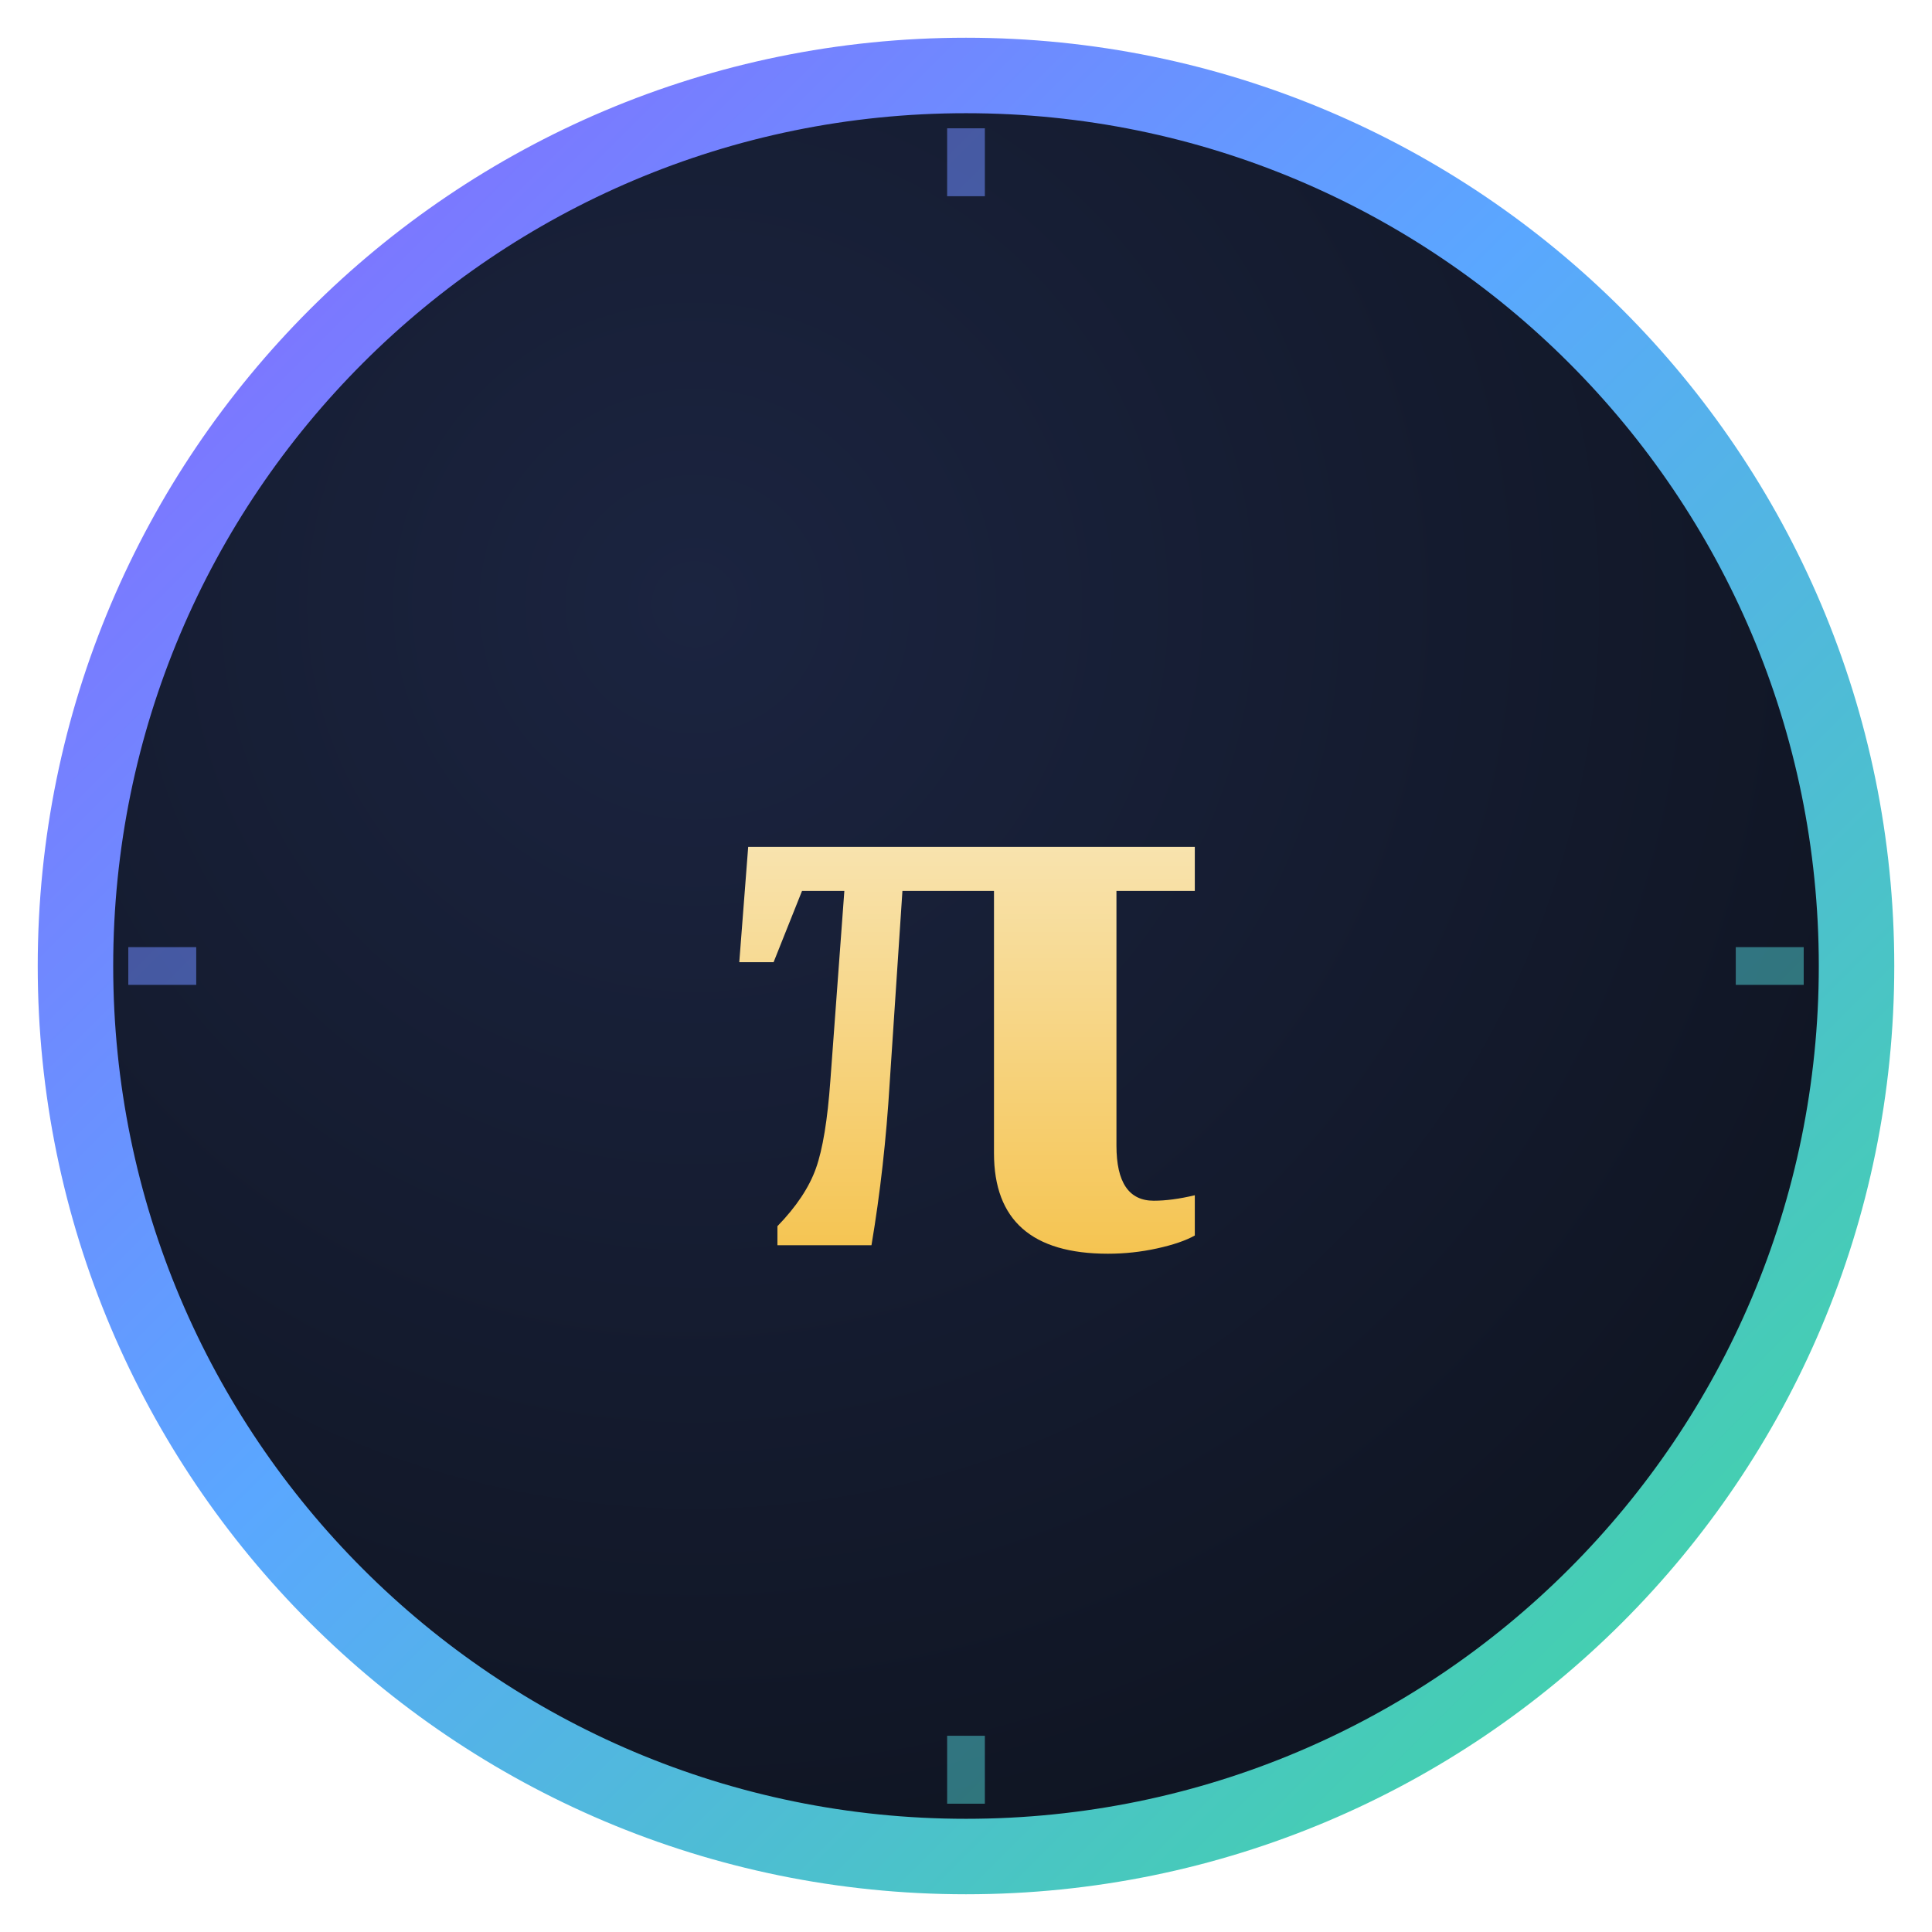
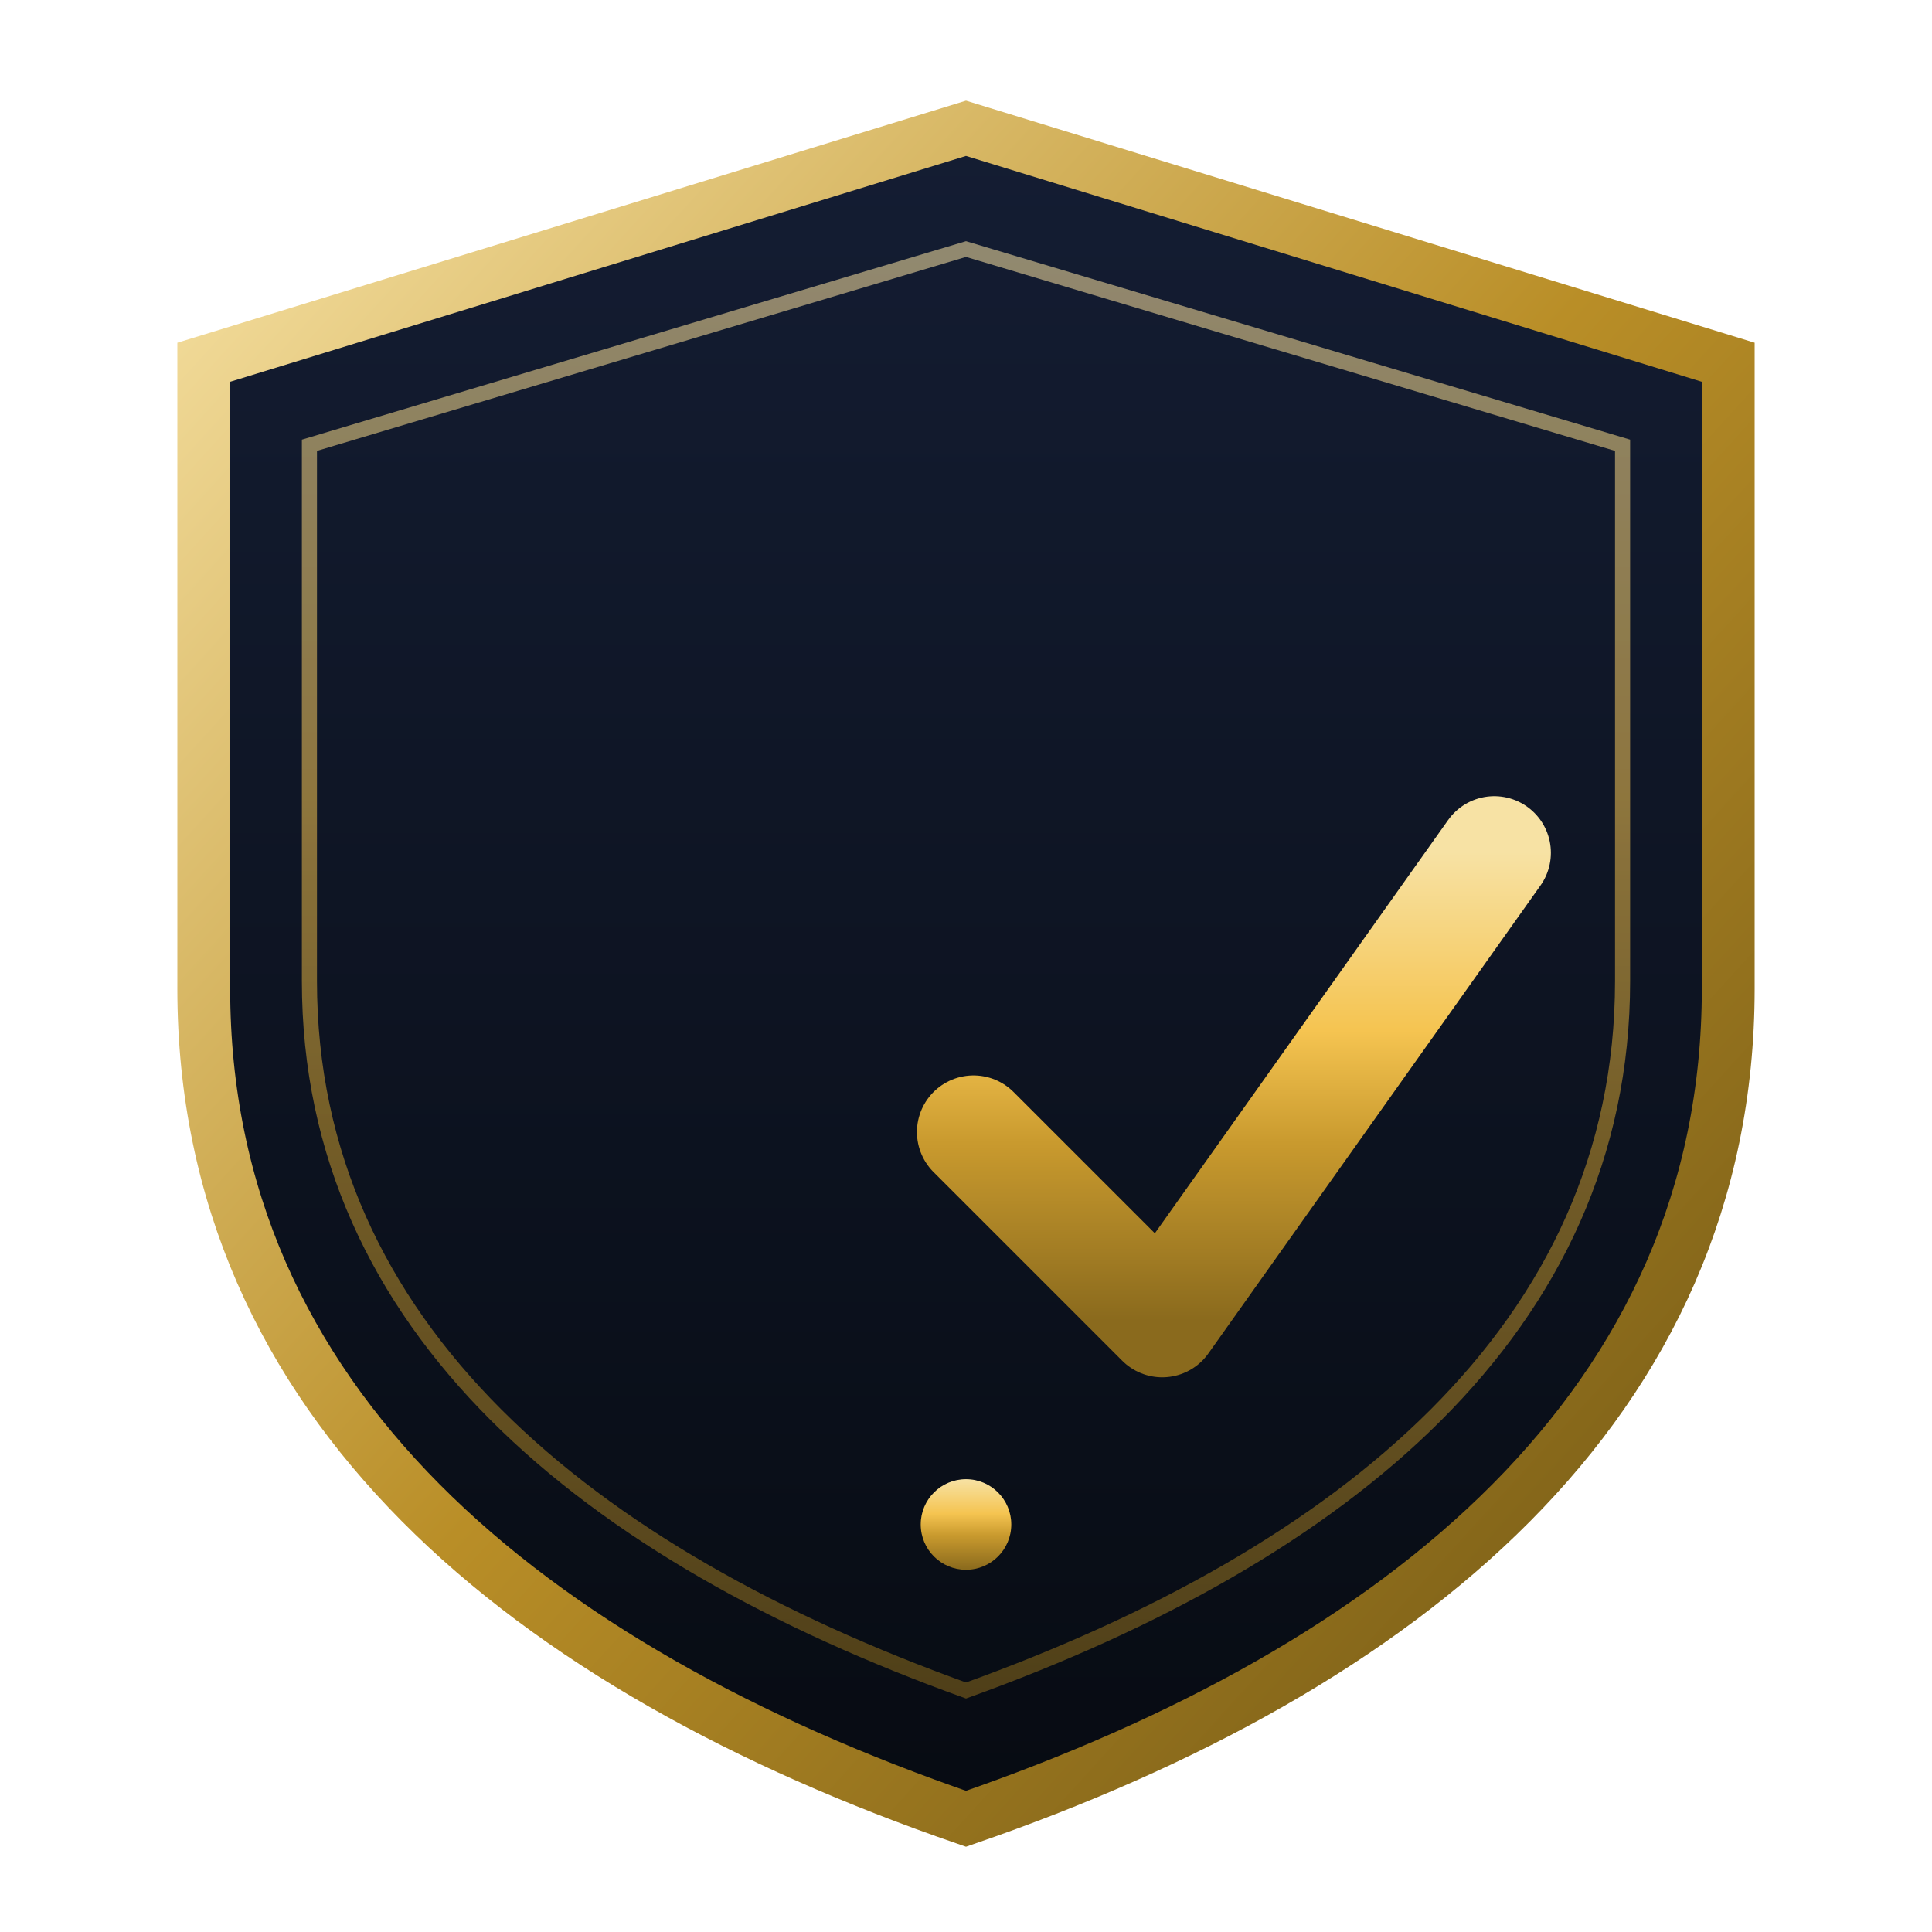
- <svg xmlns="http://www.w3.org/2000/svg" viewBox="0 0 512 512" role="img" aria-label="Pi Transparency logo">
+ <svg xmlns="http://www.w3.org/2000/svg" viewBox="0 0 512 512" role="img" aria-label="AUREVIA">
  <defs>
-     <linearGradient id="ring" x1="0" y1="0" x2="1" y2="1">
-       <stop offset="0" stop-color="#8a63ff" />
-       <stop offset=".45" stop-color="#5aa7ff" />
-       <stop offset="1" stop-color="#3ddc97" />
+     <linearGradient id="au-gold" x1="0" y1="0" x2="0" y2="1">
+       <stop offset="0" stop-color="#f7e2a4" />
+       <stop offset=".38" stop-color="#f5c451" />
+       <stop offset=".62" stop-color="#c99a2e" />
+       <stop offset="1" stop-color="#8a6a1d" />
    </linearGradient>
-     <radialGradient id="core" cx=".35" cy=".3" r="1">
-       <stop offset="0" stop-color="#1b2440" />
-       <stop offset="1" stop-color="#0b0f17" />
-     </radialGradient>
-     <linearGradient id="pi" x1="0" y1="0" x2="0" y2="1">
-       <stop offset="0" stop-color="#f8e3ae" />
-       <stop offset="1" stop-color="#f5c451" />
+     <linearGradient id="au-navy" x1="0" y1="0" x2="0" y2="1">
+       <stop offset="0" stop-color="#141d33" />
+       <stop offset="1" stop-color="#070b12" />
+     </linearGradient>
+     <linearGradient id="au-edge" x1="0" y1="0" x2="1" y2="1">
+       <stop offset="0" stop-color="#f7e2a4" />
+       <stop offset=".5" stop-color="#b98e27" />
+       <stop offset="1" stop-color="#6e5514" />
    </linearGradient>
  </defs>
-   <circle cx="256" cy="256" r="236" fill="url(#core)" stroke="url(#ring)" stroke-width="20" />
-   <g stroke="url(#ring)" stroke-width="10" opacity=".55" fill="none">
-     <path d="M256 52v-18M460 256h18M256 460v18M52 256H34" />
+   <path d="M256 34 L458 96 V262 C458 372 372 442 256 482 C140 442 54 372 54 262 V96 Z" fill="url(#au-navy)" stroke="url(#au-edge)" stroke-width="14" />
+   <path d="M256 66 L430 118 V260 C430 352 356 412 256 448 C156 412 82 352 82 260 V118 Z" fill="none" stroke="url(#au-gold)" stroke-width="4" opacity=".55" />
+   <g stroke="url(#au-gold)" stroke-width="10" stroke-linecap="round" opacity=".9">
+     <path d="M150 208 H236" />
+     <path d="M150 244 H214" />
+     <path d="M150 280 H228" />
  </g>
-   <text x="256" y="330" text-anchor="middle" font-family="Georgia, 'Times New Roman', serif" font-size="230" font-weight="700" fill="url(#pi)">π</text>
-   <path d="M150 372h212" stroke="url(#pi)" stroke-width="16" stroke-linecap="round" />
+   <path d="M258 300 L308 350 L396 226" fill="none" stroke="url(#au-gold)" stroke-width="30" stroke-linecap="round" stroke-linejoin="round" />
+   <circle cx="256" cy="404" r="12" fill="url(#au-gold)" />
</svg>
